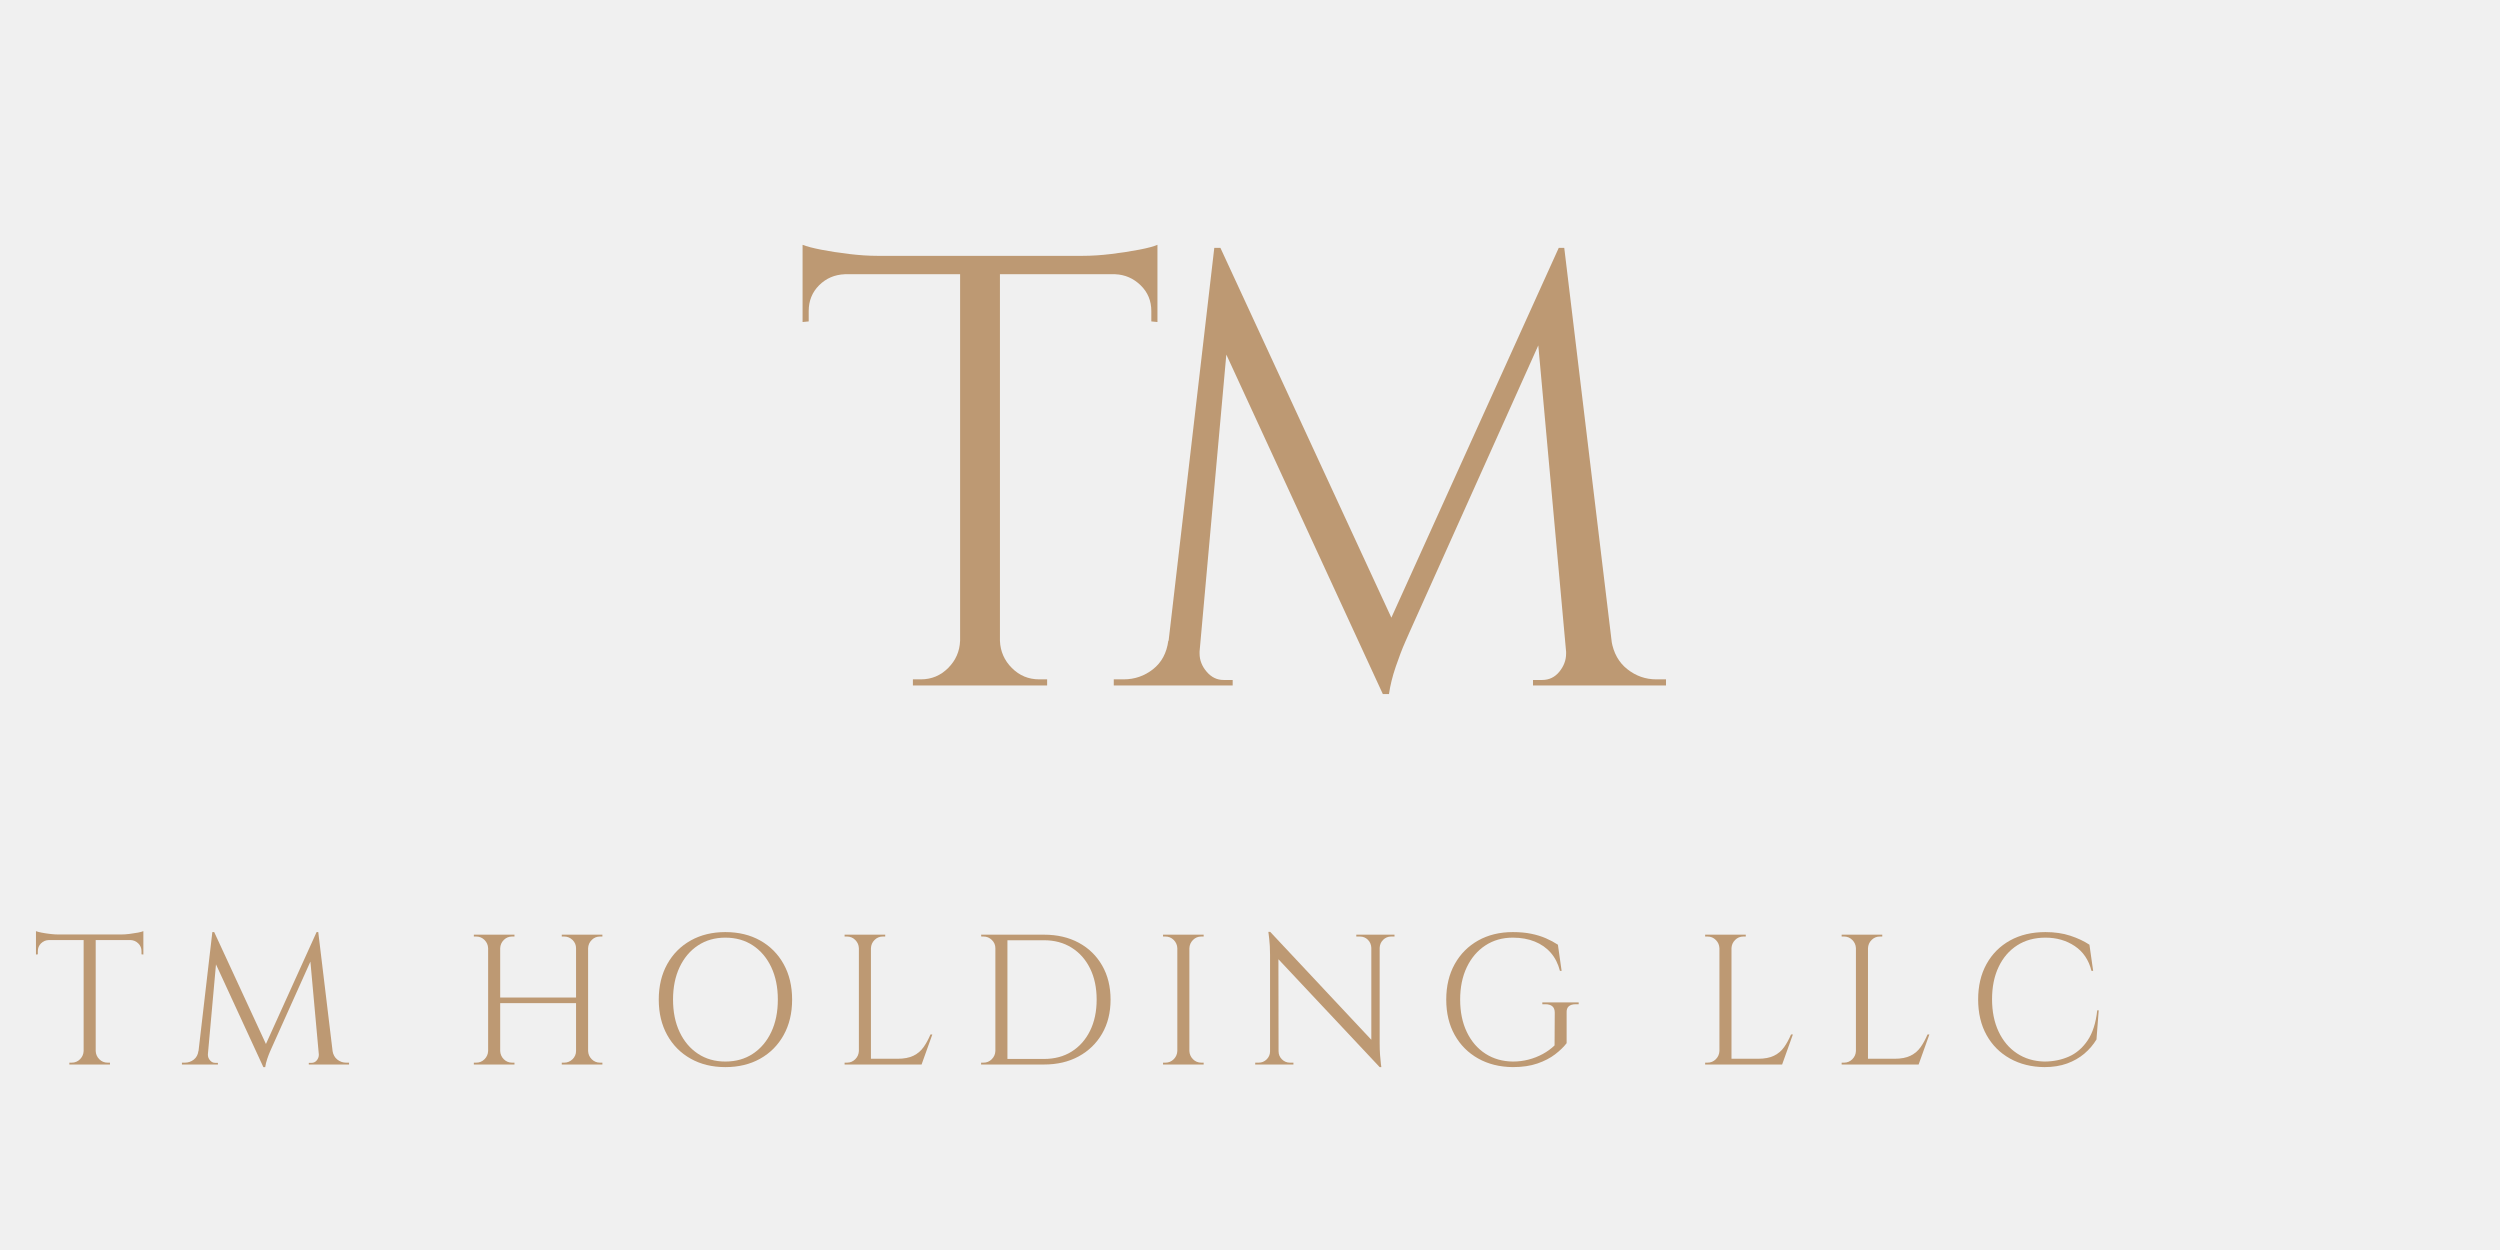
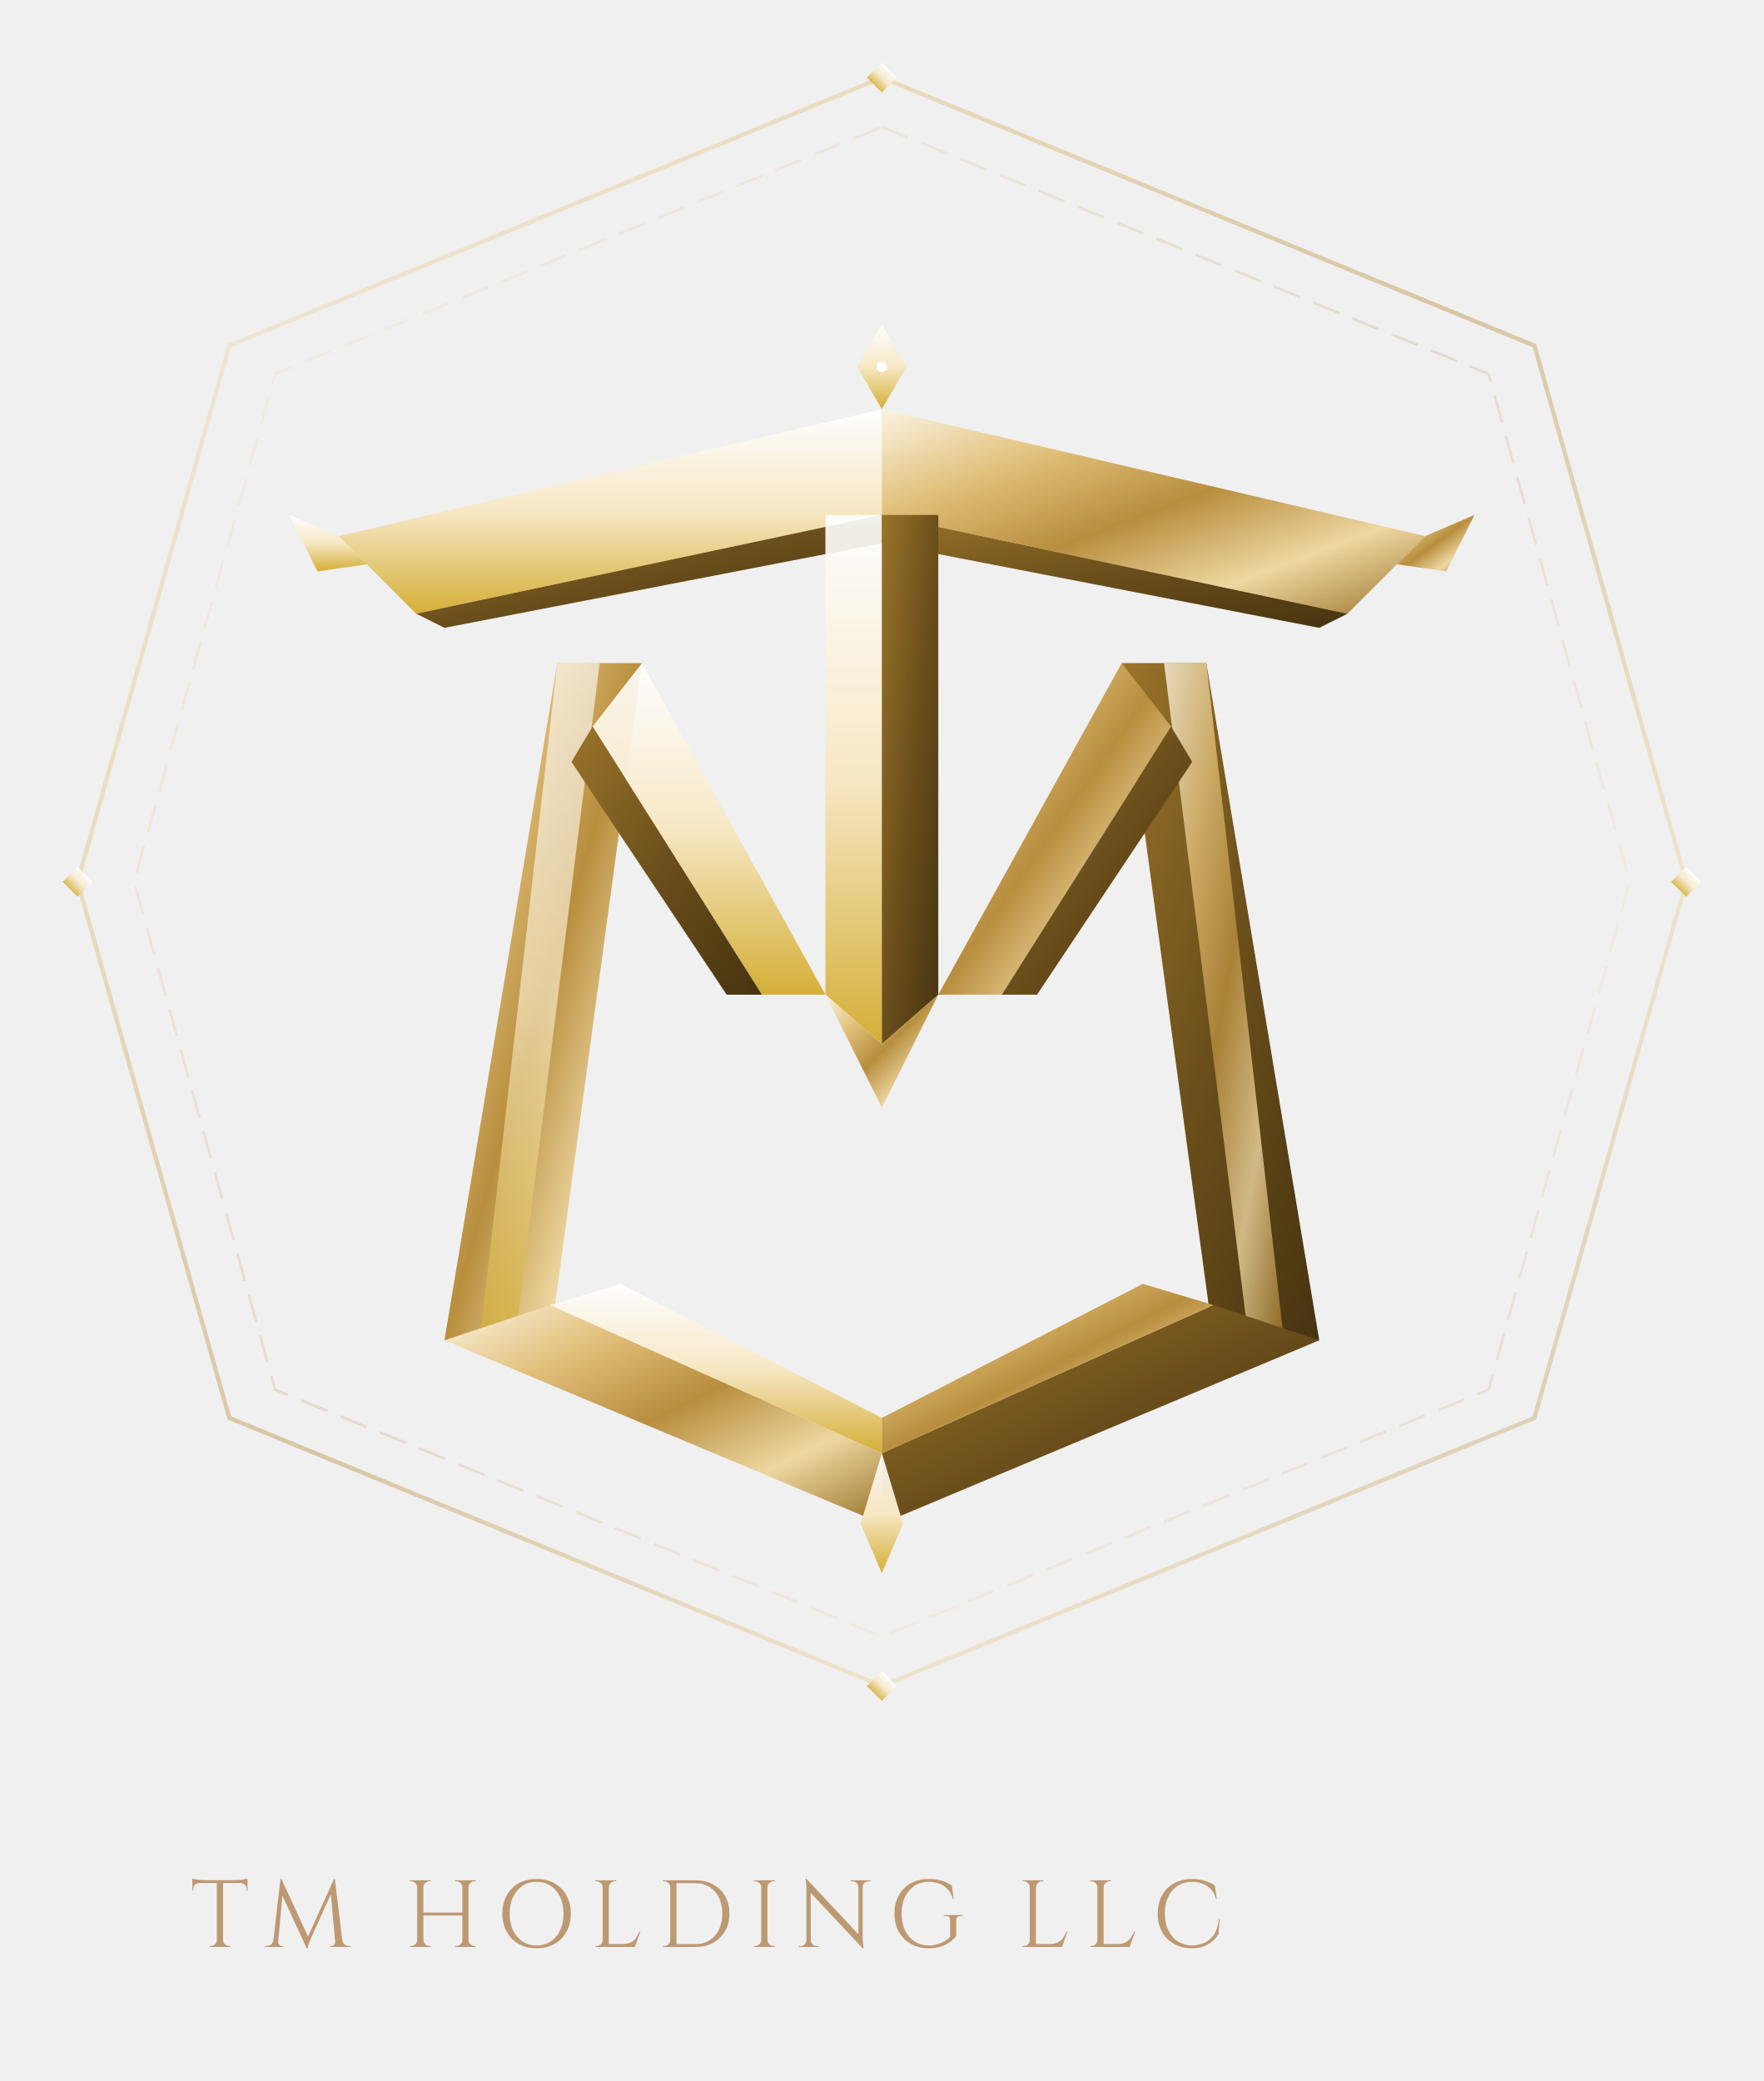
- <svg xmlns="http://www.w3.org/2000/svg" viewBox="0 0 310 155" fill="#BD9973" role="img" aria-label="TM Holding LLC">
-   <g transform="translate(94 0)">
-     <path d="M29.992 32.028V85.0H25.052V32.028ZM49.524 31.724V34.004H5.52V31.724ZM49.524 33.776V39.932L48.764 39.856V38.564Q48.764 36.664 47.434 35.372Q46.104 34.08 44.28 34.004V33.776ZM49.524 30.356V32.56L40.252 31.724Q41.924 31.724 43.786 31.496Q45.648 31.268 47.244 30.964Q48.84 30.66 49.524 30.356ZM25.28 79.452V85.0H19.2V84.24Q19.2 84.24 19.694 84.24Q20.188 84.24 20.188 84.24Q22.164 84.24 23.57 82.834Q24.976 81.428 25.052 79.452ZM29.764 79.452H29.992Q30.068 81.428 31.474 82.834Q32.88 84.24 34.856 84.24Q34.856 84.24 35.35 84.24Q35.844 84.24 35.844 84.24V85.0H29.764ZM10.764 33.776V34.004Q8.864 34.08 7.572 35.372Q6.28 36.664 6.28 38.564V39.856L5.52 39.932V33.776ZM5.52 30.356Q6.28 30.66 7.838 30.964Q9.396 31.268 11.296 31.496Q13.196 31.724 14.792 31.724L5.52 32.56Z" />
-     <path d="M99.284 30.736 99.892 35.828 80.816 78.312Q80.816 78.312 80.246 79.604Q79.676 80.896 79.068 82.682Q78.46 84.468 78.232 86.064H77.472L76.408 81.276ZM52.544 79.452V85.0H44.108V84.24Q44.184 84.24 44.754 84.24Q45.324 84.24 45.324 84.24Q47.376 84.24 48.972 82.986Q50.568 81.732 50.872 79.452ZM54.748 80.668Q54.748 80.744 54.748 80.82Q54.748 80.896 54.748 81.048Q54.748 82.264 55.622 83.29Q56.496 84.316 57.712 84.316H58.852V85.0H54.216V80.668ZM56.572 30.736H57.332L58.852 35.22L54.368 85.0H50.264ZM57.332 30.736 79.22 78.084 77.472 86.064 55.888 39.248ZM99.968 30.736 106.504 85.0H100.576L96.396 38.944L99.284 30.736ZM104.224 79.452H105.82Q106.2 81.732 107.796 82.986Q109.392 84.24 111.368 84.24Q111.368 84.24 111.976 84.24Q112.584 84.24 112.584 84.24V85.0H104.224ZM100.196 80.668H100.728V85.0H96.092V84.316H97.232Q98.524 84.316 99.36 83.29Q100.196 82.264 100.196 81.048Q100.196 80.896 100.196 80.82Q100.196 80.744 100.196 80.668Z" />
+ <svg xmlns="http://www.w3.org/2000/svg" viewBox="0 0 500 590" role="img" aria-label="TM Holding LLC original signature">
+   <g>
+     <defs>
+       <linearGradient id="goldPrimary" x1="0%" y1="0%" x2="100%" y2="100%">
+         <stop offset="0%" stop-color="#FBF4E2" />
+         <stop offset="25%" stop-color="#E2C17C" />
+         <stop offset="50%" stop-color="#B88E3E" />
+         <stop offset="75%" stop-color="#EED7A1" />
+         <stop offset="100%" stop-color="#9A742A" />
+       </linearGradient>
+       <linearGradient id="goldLight" x1="0%" y1="0%" x2="0%" y2="100%">
+         <stop offset="0%" stop-color="#FFFFFF" stop-opacity="0.9" />
+         <stop offset="50%" stop-color="#F7E7C4" />
+         <stop offset="100%" stop-color="#D4AF37" />
+       </linearGradient>
+       <linearGradient id="goldDark" x1="0%" y1="0%" x2="100%" y2="100%">
+         <stop offset="0%" stop-color="#9A742A" />
+         <stop offset="50%" stop-color="#6B4F1B" />
+         <stop offset="100%" stop-color="#463310" />
+       </linearGradient>
+       <linearGradient id="goldSheen" x1="0%" y1="50%" x2="100%" y2="50%">
+         <stop offset="0%" stop-color="#C5A059" stop-opacity="0.2" />
+         <stop offset="50%" stop-color="#FFF2D6" stop-opacity="0.9" />
+         <stop offset="100%" stop-color="#C5A059" stop-opacity="0.2" />
+       </linearGradient>
+       <filter id="subtleGlow" x="-20%" y="-20%" width="140%" height="140%">
+         <feGaussianBlur stdDeviation="8" result="blur" />
+         <feComposite in="SourceGraphic" in2="blur" operator="over" />
+       </filter>
+     </defs>
+     <g class="cartouche" opacity="0.85">
+       <polygon points="250,22 435,98 478,250 435,402 250,478 65,402 22,250 65,98" fill="none" stroke="url(#goldPrimary)" stroke-width="1.2" stroke-opacity="0.5" />
+       <polygon points="250,36 422,106 462,250 422,394 250,464 78,394 38,250 78,106" fill="none" stroke="url(#goldPrimary)" stroke-width="0.75" stroke-opacity="0.25" stroke-dasharray="8 4" />
+       <rect x="247" y="19" width="6" height="6" transform="rotate(45 250 22)" fill="url(#goldLight)" />
+       <rect x="247" y="475" width="6" height="6" transform="rotate(45 250 478)" fill="url(#goldLight)" />
+       <rect x="19" y="247" width="6" height="6" transform="rotate(45 22 250)" fill="url(#goldLight)" />
+       <rect x="475" y="247" width="6" height="6" transform="rotate(45 478 250)" fill="url(#goldLight)" />
+     </g>
+     <g id="monogram-core">
+       <path d="M 96,152 L 250,116 L 250,146 L 118,174 Z" fill="url(#goldLight)" />
+       <path d="M 118,174 L 250,146 L 250,154 L 126,178 Z" fill="url(#goldDark)" />
+       <path d="M 404,152 L 250,116 L 250,146 L 382,174 Z" fill="url(#goldPrimary)" />
+       <path d="M 382,174 L 250,146 L 250,154 L 374,178 Z" fill="url(#goldDark)" />
+       <path d="M 234,146 L 250,146 L 250,296 L 234,282 Z" fill="url(#goldLight)" />
+       <path d="M 250,146 L 266,146 L 266,282 L 250,296 Z" fill="url(#goldDark)" />
+       <polygon points="234,282 250,296 266,282 250,314" fill="url(#goldPrimary)" />
+       <path d="M 126,380 L 158,188 L 182,188 L 156,380 Z" fill="url(#goldPrimary)" />
+       <path d="M 158,188 L 170,188 L 146,380 L 136,380 Z" fill="url(#goldLight)" opacity="0.7" />
+       <path d="M 374,380 L 342,188 L 318,188 L 344,380 Z" fill="url(#goldDark)" />
+       <path d="M 342,188 L 330,188 L 354,380 L 364,380 Z" fill="url(#goldPrimary)" opacity="0.8" />
+       <path d="M 182,188 L 234,282 L 216,282 L 168,206 Z" fill="url(#goldLight)" />
+       <path d="M 168,206 L 216,282 L 206,282 L 162,216 Z" fill="url(#goldDark)" />
+       <path d="M 318,188 L 266,282 L 284,282 L 332,206 Z" fill="url(#goldPrimary)" />
+       <path d="M 332,206 L 284,282 L 294,282 L 338,216 Z" fill="url(#goldDark)" />
+       <path d="M 126,380 L 250,432 L 250,412 L 156,370 Z" fill="url(#goldPrimary)" />
+       <path d="M 156,370 L 250,412 L 250,402 L 176,364 Z" fill="url(#goldLight)" />
+       <path d="M 374,380 L 250,432 L 250,412 L 344,370 Z" fill="url(#goldDark)" />
+       <path d="M 344,370 L 250,412 L 250,402 L 324,364 Z" fill="url(#goldPrimary)" />
+       <polygon points="250,412 256,432 250,446 244,432" fill="url(#goldLight)" />
+       <polygon points="96,152 82,146 90,162 104,160" fill="url(#goldLight)" />
+       <polygon points="404,152 418,146 410,162 396,160" fill="url(#goldPrimary)" />
+       <polygon points="250,92 257,104 250,116 243,104" fill="url(#goldLight)" />
+       <circle cx="250" cy="104" r="1.5" fill="#FFFFFF" />
+     </g>
  </g>
-   <path d="M11.866 115.969V132.0H10.371V115.969ZM17.777 115.877V116.567H4.46V115.877ZM17.777 116.498V118.361L17.547 118.338V117.947Q17.547 117.372 17.145 116.981Q16.742 116.59 16.19 116.567V116.498ZM17.777 115.463V116.13L14.971 115.877Q15.477 115.877 16.041 115.808Q16.604 115.739 17.087 115.647Q17.57 115.555 17.777 115.463ZM10.44 130.321V132.0H8.6V131.77Q8.6 131.77 8.75 131.77Q8.899 131.77 8.899 131.77Q9.497 131.77 9.922 131.345Q10.348 130.919 10.371 130.321ZM11.797 130.321H11.866Q11.889 130.919 12.314 131.345Q12.74 131.77 13.338 131.77Q13.338 131.77 13.488 131.77Q13.637 131.77 13.637 131.77V132.0H11.797ZM6.047 116.498V116.567Q5.472 116.59 5.081 116.981Q4.69 117.372 4.69 117.947V118.338L4.46 118.361V116.498ZM4.46 115.463Q4.69 115.555 5.162 115.647Q5.633 115.739 6.208 115.808Q6.783 115.877 7.266 115.877L4.46 116.13Z" />
-   <path d="M39.257 115.578 39.441 117.119 33.668 129.976Q33.668 129.976 33.495 130.367Q33.323 130.758 33.139 131.298Q32.955 131.839 32.886 132.322H32.656L32.334 130.873ZM25.112 130.321V132.0H22.559V131.77Q22.582 131.77 22.755 131.77Q22.927 131.77 22.927 131.77Q23.548 131.77 24.031 131.391Q24.514 131.011 24.606 130.321ZM25.779 130.689Q25.779 130.712 25.779 130.735Q25.779 130.758 25.779 130.804Q25.779 131.172 26.044 131.483Q26.308 131.793 26.676 131.793H27.021V132.0H25.618V130.689ZM26.331 115.578H26.561L27.021 116.935L25.664 132.0H24.422ZM26.561 115.578 33.185 129.907 32.656 132.322 26.124 118.154ZM39.464 115.578 41.442 132.0H39.648L38.383 118.062L39.257 115.578ZM40.752 130.321H41.235Q41.35 131.011 41.833 131.391Q42.316 131.77 42.914 131.77Q42.914 131.77 43.098 131.77Q43.282 131.77 43.282 131.77V132.0H40.752ZM39.533 130.689H39.694V132.0H38.291V131.793H38.636Q39.027 131.793 39.28 131.483Q39.533 131.172 39.533 130.804Q39.533 130.758 39.533 130.735Q39.533 130.712 39.533 130.689Z" />
-   <path d="" />
-   <path d="M72.925 115.9V132.0H71.43V115.9ZM62.023 115.9V132.0H60.528V115.9ZM71.637 123.697V124.387H61.793V123.697ZM60.597 130.321V132.0H58.757V131.77Q58.757 131.77 58.906 131.77Q59.056 131.77 59.056 131.77Q59.654 131.77 60.079 131.345Q60.505 130.919 60.528 130.321ZM60.597 117.579H60.528Q60.505 116.981 60.079 116.555Q59.654 116.13 59.056 116.13Q59.056 116.13 58.906 116.13Q58.757 116.13 58.757 116.13V115.9H60.597ZM61.954 130.321H62.023Q62.046 130.919 62.471 131.345Q62.897 131.77 63.495 131.77Q63.495 131.77 63.633 131.77Q63.771 131.77 63.794 131.77V132.0H61.954ZM61.954 117.579V115.9H63.794V116.13Q63.771 116.13 63.633 116.13Q63.495 116.13 63.495 116.13Q62.897 116.13 62.471 116.555Q62.046 116.981 62.023 117.579ZM71.499 130.321V132.0H69.659V131.77Q69.682 131.77 69.82 131.77Q69.958 131.77 69.958 131.77Q70.556 131.77 70.993 131.345Q71.43 130.919 71.43 130.321ZM71.499 117.579H71.43Q71.43 116.981 70.993 116.555Q70.556 116.13 69.958 116.13Q69.958 116.13 69.82 116.13Q69.682 116.13 69.659 116.13V115.9H71.499ZM72.856 130.321H72.925Q72.948 130.919 73.373 131.345Q73.799 131.77 74.397 131.77Q74.397 131.77 74.546 131.77Q74.696 131.77 74.696 131.77V132.0H72.856ZM72.856 117.579V115.9H74.696V116.13Q74.696 116.13 74.546 116.13Q74.397 116.13 74.397 116.13Q73.799 116.13 73.373 116.555Q72.948 116.981 72.925 117.579Z" />
-   <path d="M89.943 115.578Q92.404 115.578 94.267 116.624Q96.13 117.671 97.176 119.557Q98.223 121.443 98.223 123.95Q98.223 126.457 97.176 128.343Q96.13 130.229 94.267 131.276Q92.404 132.322 89.943 132.322Q87.505 132.322 85.642 131.276Q83.779 130.229 82.732 128.343Q81.686 126.457 81.686 123.95Q81.686 121.443 82.732 119.557Q83.779 117.671 85.642 116.624Q87.505 115.578 89.943 115.578ZM89.943 131.632Q91.898 131.632 93.358 130.666Q94.819 129.7 95.635 127.975Q96.452 126.25 96.452 123.95Q96.452 121.65 95.635 119.925Q94.819 118.2 93.358 117.234Q91.898 116.268 89.943 116.268Q88.011 116.268 86.55 117.234Q85.09 118.2 84.273 119.925Q83.457 121.65 83.457 123.95Q83.457 126.25 84.273 127.975Q85.09 129.7 86.55 130.666Q88.011 131.632 89.943 131.632Z" />
-   <path d="M107.996 115.9V132.0H106.501V115.9ZM114.206 131.287V132.0H107.927V131.287ZM115.609 128.274 114.275 132.0H110.457L111.285 131.287Q112.504 131.287 113.274 130.907Q114.045 130.528 114.528 129.838Q115.011 129.148 115.379 128.274ZM106.57 130.321V132.0H104.73V131.77Q104.73 131.77 104.879 131.77Q105.029 131.77 105.029 131.77Q105.627 131.77 106.052 131.345Q106.478 130.919 106.501 130.321ZM106.57 117.579H106.501Q106.478 116.981 106.052 116.555Q105.627 116.13 105.029 116.13Q105.029 116.13 104.879 116.13Q104.73 116.13 104.73 116.13V115.9H106.57ZM107.927 117.579V115.9H109.767V116.13Q109.744 116.13 109.606 116.13Q109.468 116.13 109.468 116.13Q108.87 116.13 108.444 116.555Q108.019 116.981 107.996 117.579Z" />
-   <path d="M129.453 115.9Q131.914 115.9 133.765 116.9Q135.617 117.901 136.663 119.718Q137.71 121.535 137.71 123.95Q137.71 126.365 136.663 128.171Q135.617 129.976 133.765 130.988Q131.914 132.0 129.453 132.0H124.531L124.508 131.31Q124.508 131.31 125.002 131.31Q125.497 131.31 126.244 131.31Q126.992 131.31 127.728 131.31Q128.464 131.31 128.959 131.31Q129.453 131.31 129.453 131.31Q131.431 131.31 132.892 130.39Q134.352 129.47 135.168 127.814Q135.985 126.158 135.985 123.95Q135.985 121.742 135.168 120.086Q134.352 118.43 132.88 117.51Q131.408 116.59 129.453 116.59Q129.453 116.59 128.935 116.59Q128.418 116.59 127.648 116.59Q126.877 116.59 126.106 116.59Q125.336 116.59 124.807 116.59Q124.278 116.59 124.278 116.59V115.9ZM124.922 115.9V132.0H123.427V115.9ZM123.496 130.321V132.0H121.656V131.77Q121.656 131.77 121.805 131.77Q121.955 131.77 121.955 131.77Q122.553 131.77 122.978 131.345Q123.404 130.919 123.427 130.321ZM123.496 117.579H123.427Q123.427 116.981 122.99 116.555Q122.553 116.13 121.955 116.13Q121.955 116.13 121.817 116.13Q121.679 116.13 121.679 116.13L121.656 115.9H123.496Z" />
-   <path d="M147.483 115.9V132.0H145.988V115.9ZM146.057 130.321V132.0H144.217V131.77Q144.217 131.77 144.366 131.77Q144.516 131.77 144.516 131.77Q145.114 131.77 145.539 131.345Q145.965 130.919 145.988 130.321ZM146.057 117.579H145.988Q145.965 116.981 145.539 116.555Q145.114 116.13 144.516 116.13Q144.516 116.13 144.366 116.13Q144.217 116.13 144.217 116.13V115.9H146.057ZM147.414 130.321H147.483Q147.506 130.919 147.931 131.345Q148.357 131.77 148.955 131.77Q148.955 131.77 149.093 131.77Q149.231 131.77 149.254 131.77V132.0H147.414ZM147.414 117.579V115.9H149.254V116.13Q149.231 116.13 149.093 116.13Q148.955 116.13 148.955 116.13Q148.357 116.13 147.931 116.555Q147.506 116.981 147.483 117.579Z" />
-   <path d="M157.509 115.555 170.872 129.815 171.079 132.322 157.716 118.085ZM157.555 130.367V132.0H155.646V131.77Q155.646 131.77 155.853 131.77Q156.06 131.77 156.083 131.77Q156.658 131.77 157.072 131.356Q157.486 130.942 157.486 130.367ZM158.544 130.367Q158.544 130.942 158.958 131.356Q159.372 131.77 159.947 131.77Q159.97 131.77 160.177 131.77Q160.384 131.77 160.384 131.77V132.0H158.475V130.367ZM157.509 115.555 158.521 116.843 158.544 132.0H157.486V118.43Q157.486 117.257 157.382 116.406Q157.279 115.555 157.279 115.555ZM171.079 115.9V129.378Q171.079 130.114 171.125 130.793Q171.171 131.471 171.228 131.897Q171.286 132.322 171.286 132.322H171.079L170.044 131.103V115.9ZM172.919 115.9V116.13Q172.919 116.13 172.712 116.13Q172.505 116.13 172.505 116.13Q171.93 116.13 171.516 116.532Q171.102 116.935 171.079 117.533H171.01V115.9ZM168.181 115.9H170.09V117.533H170.044Q170.021 116.935 169.618 116.532Q169.216 116.13 168.618 116.13Q168.618 116.13 168.411 116.13Q168.204 116.13 168.181 116.13Z" />
-   <path d="M194.261 125.56V129.355Q193.732 130.045 192.835 130.735Q191.938 131.425 190.638 131.874Q189.339 132.322 187.591 132.322Q185.153 132.299 183.29 131.252Q181.427 130.206 180.38 128.332Q179.334 126.457 179.334 123.95Q179.334 121.443 180.38 119.557Q181.427 117.671 183.29 116.624Q185.153 115.578 187.591 115.578Q188.856 115.578 189.868 115.785Q190.88 115.992 191.696 116.349Q192.513 116.705 193.18 117.142L193.64 120.385H193.433Q193.088 119.051 192.294 118.142Q191.501 117.234 190.305 116.751Q189.109 116.268 187.591 116.268Q185.659 116.268 184.187 117.234Q182.715 118.2 181.887 119.925Q181.059 121.65 181.059 123.95Q181.059 126.25 181.887 127.975Q182.715 129.7 184.187 130.654Q185.659 131.609 187.591 131.632Q188.603 131.632 189.534 131.391Q190.466 131.149 191.294 130.701Q192.122 130.252 192.766 129.631L192.789 125.56Q192.789 124.525 191.616 124.525H191.248V124.295H195.756V124.525H195.411Q194.215 124.525 194.261 125.56Z" />
-   <path d="" />
-   <path d="M214.704 115.9V132.0H213.209V115.9ZM220.914 131.287V132.0H214.635V131.287ZM222.317 128.274 220.983 132.0H217.165L217.993 131.287Q219.212 131.287 219.982 130.907Q220.753 130.528 221.236 129.838Q221.719 129.148 222.087 128.274ZM213.278 130.321V132.0H211.438V131.77Q211.438 131.77 211.587 131.77Q211.737 131.77 211.737 131.77Q212.335 131.77 212.76 131.345Q213.186 130.919 213.209 130.321ZM213.278 117.579H213.209Q213.186 116.981 212.76 116.555Q212.335 116.13 211.737 116.13Q211.737 116.13 211.587 116.13Q211.438 116.13 211.438 116.13V115.9H213.278ZM214.635 117.579V115.9H216.475V116.13Q216.452 116.13 216.314 116.13Q216.176 116.13 216.176 116.13Q215.578 116.13 215.153 116.555Q214.727 116.981 214.704 117.579Z" />
-   <path d="M231.63 115.9V132.0H230.135V115.9ZM237.84 131.287V132.0H231.561V131.287ZM239.243 128.274 237.909 132.0H234.091L234.919 131.287Q236.138 131.287 236.908 130.907Q237.679 130.528 238.162 129.838Q238.645 129.148 239.013 128.274ZM230.204 130.321V132.0H228.364V131.77Q228.364 131.77 228.513 131.77Q228.663 131.77 228.663 131.77Q229.261 131.77 229.686 131.345Q230.112 130.919 230.135 130.321ZM230.204 117.579H230.135Q230.112 116.981 229.686 116.555Q229.261 116.13 228.663 116.13Q228.663 116.13 228.513 116.13Q228.364 116.13 228.364 116.13V115.9H230.204ZM231.561 117.579V115.9H233.401V116.13Q233.378 116.13 233.24 116.13Q233.102 116.13 233.102 116.13Q232.504 116.13 232.078 116.555Q231.653 116.981 231.63 117.579Z" />
-   <path d="M260.24 125.284 259.964 128.895Q259.366 129.884 258.457 130.654Q257.549 131.425 256.318 131.874Q255.088 132.322 253.501 132.322Q251.109 132.299 249.246 131.264Q247.383 130.229 246.336 128.355Q245.29 126.48 245.29 123.927Q245.29 121.42 246.325 119.546Q247.36 117.671 249.234 116.624Q251.109 115.578 253.639 115.578Q255.341 115.578 256.709 116.026Q258.078 116.475 259.09 117.142L259.55 120.385H259.343Q258.837 118.361 257.273 117.315Q255.709 116.268 253.639 116.268Q251.615 116.268 250.131 117.222Q248.648 118.177 247.831 119.891Q247.015 121.604 247.015 123.904Q247.015 126.204 247.831 127.929Q248.648 129.654 250.108 130.62Q251.569 131.586 253.501 131.632Q255.134 131.632 256.525 131.023Q257.917 130.413 258.86 129.022Q259.803 127.63 260.056 125.284Z" />
+   <g fill="#BD9973">
+     <path d="M63.234 533.181V552.0H61.479V533.181ZM70.173 533.073V533.883H54.54V533.073ZM70.173 533.802V535.989L69.903 535.962V535.503Q69.903 534.828 69.43 534.369Q68.958 533.91 68.31 533.883V533.802ZM70.173 532.587V533.37L66.879 533.073Q67.473 533.073 68.135 532.992Q68.796 532.911 69.363 532.803Q69.93 532.695 70.173 532.587ZM61.56 550.029V552.0H59.4V551.73Q59.4 551.73 59.575 551.73Q59.751 551.73 59.751 551.73Q60.453 551.73 60.953 551.231Q61.452 550.731 61.479 550.029ZM63.153 550.029H63.234Q63.261 550.731 63.761 551.231Q64.26 551.73 64.962 551.73Q64.962 551.73 65.138 551.73Q65.313 551.73 65.313 551.73V552.0H63.153ZM56.403 533.802V533.883Q55.728 533.91 55.269 534.369Q54.81 534.828 54.81 535.503V535.962L54.54 535.989V533.802ZM54.54 532.587Q54.81 532.695 55.364 532.803Q55.917 532.911 56.592 532.992Q57.267 533.073 57.834 533.073L54.54 533.37Z" />
+     <path d="M94.693 532.722 94.909 534.531 88.132 549.624Q88.132 549.624 87.93 550.083Q87.727 550.542 87.511 551.177Q87.295 551.811 87.214 552.378H86.944L86.566 550.677ZM78.088 550.029V552.0H75.091V551.73Q75.118 551.73 75.321 551.73Q75.523 551.73 75.523 551.73Q76.252 551.73 76.819 551.284Q77.386 550.839 77.494 550.029ZM78.871 550.461Q78.871 550.488 78.871 550.515Q78.871 550.542 78.871 550.596Q78.871 551.028 79.181 551.392Q79.492 551.757 79.924 551.757H80.329V552.0H78.682V550.461ZM79.519 532.722H79.789L80.329 534.315L78.736 552.0H77.278ZM79.789 532.722 87.565 549.543 86.944 552.378 79.276 535.746ZM94.936 532.722 97.258 552.0H95.152L93.667 535.638L94.693 532.722ZM96.448 550.029H97.015Q97.15 550.839 97.717 551.284Q98.284 551.73 98.986 551.73Q98.986 551.73 99.202 551.73Q99.418 551.73 99.418 551.73V552.0H96.448ZM95.017 550.461H95.206V552.0H93.559V551.757H93.964Q94.423 551.757 94.72 551.392Q95.017 551.028 95.017 550.596Q95.017 550.542 95.017 550.515Q95.017 550.488 95.017 550.461Z" />
+     <path d="" />
+     <path d="M132.825 533.1V552.0H131.07V533.1ZM120.027 533.1V552.0H118.272V533.1ZM131.313 542.253V543.063H119.757V542.253ZM118.353 550.029V552.0H116.193V551.73Q116.193 551.73 116.369 551.73Q116.544 551.73 116.544 551.73Q117.246 551.73 117.746 551.231Q118.245 550.731 118.272 550.029ZM118.353 535.071H118.272Q118.245 534.369 117.746 533.87Q117.246 533.37 116.544 533.37Q116.544 533.37 116.369 533.37Q116.193 533.37 116.193 533.37V533.1H118.353ZM119.946 550.029H120.027Q120.054 550.731 120.554 551.231Q121.053 551.73 121.755 551.73Q121.755 551.73 121.917 551.73Q122.079 551.73 122.106 551.73V552.0H119.946ZM119.946 535.071V533.1H122.106V533.37Q122.079 533.37 121.917 533.37Q121.755 533.37 121.755 533.37Q121.053 533.37 120.554 533.87Q120.054 534.369 120.027 535.071ZM131.151 550.029V552.0H128.991V551.73Q129.018 551.73 129.18 551.73Q129.342 551.73 129.342 551.73Q130.044 551.73 130.557 551.231Q131.07 550.731 131.07 550.029ZM131.151 535.071H131.07Q131.07 534.369 130.557 533.87Q130.044 533.37 129.342 533.37Q129.342 533.37 129.18 533.37Q129.018 533.37 128.991 533.37V533.1H131.151ZM132.744 550.029H132.825Q132.852 550.731 133.351 551.231Q133.851 551.73 134.553 551.73Q134.553 551.73 134.728 551.73Q134.904 551.73 134.904 551.73V552.0H132.744ZM132.744 535.071V533.1H134.904V533.37Q134.904 533.37 134.728 533.37Q134.553 533.37 134.553 533.37Q133.851 533.37 133.351 533.87Q132.852 534.369 132.825 535.071Z" />
+     <path d="M152.107 532.722Q154.996 532.722 157.183 533.95Q159.37 535.179 160.599 537.393Q161.827 539.607 161.827 542.55Q161.827 545.493 160.599 547.707Q159.37 549.921 157.183 551.149Q154.996 552.378 152.107 552.378Q149.245 552.378 147.058 551.149Q144.871 549.921 143.642 547.707Q142.414 545.493 142.414 542.55Q142.414 539.607 143.642 537.393Q144.871 535.179 147.058 533.95Q149.245 532.722 152.107 532.722ZM152.107 551.568Q154.402 551.568 156.116 550.434Q157.831 549.3 158.789 547.275Q159.748 545.25 159.748 542.55Q159.748 539.85 158.789 537.825Q157.831 535.8 156.116 534.666Q154.402 533.532 152.107 533.532Q149.839 533.532 148.125 534.666Q146.41 535.8 145.452 537.825Q144.493 539.85 144.493 542.55Q144.493 545.25 145.452 547.275Q146.41 549.3 148.125 550.434Q149.839 551.568 152.107 551.568Z" />
+     <path d="M172.604 533.1V552.0H170.849V533.1ZM179.894 551.163V552.0H172.523V551.163ZM181.541 547.626 179.975 552.0H175.493L176.465 551.163Q177.896 551.163 178.8 550.717Q179.705 550.272 180.272 549.462Q180.839 548.652 181.271 547.626ZM170.93 550.029V552.0H168.77V551.73Q168.77 551.73 168.946 551.73Q169.121 551.73 169.121 551.73Q169.823 551.73 170.322 551.231Q170.822 550.731 170.849 550.029ZM170.93 535.071H170.849Q170.822 534.369 170.322 533.87Q169.823 533.37 169.121 533.37Q169.121 533.37 168.946 533.37Q168.77 533.37 168.77 533.37V533.1H170.93ZM172.523 535.071V533.1H174.683V533.37Q174.656 533.37 174.494 533.37Q174.332 533.37 174.332 533.37Q173.63 533.37 173.13 533.87Q172.631 534.369 172.604 535.071Z" />
+     <path d="M197.097 533.1Q199.986 533.1 202.16 534.274Q204.333 535.449 205.562 537.582Q206.79 539.715 206.79 542.55Q206.79 545.385 205.562 547.505Q204.333 549.624 202.16 550.812Q199.986 552.0 197.097 552.0H191.319L191.292 551.19Q191.292 551.19 191.873 551.19Q192.453 551.19 193.331 551.19Q194.208 551.19 195.072 551.19Q195.936 551.19 196.517 551.19Q197.097 551.19 197.097 551.19Q199.419 551.19 201.134 550.11Q202.848 549.03 203.807 547.086Q204.765 545.142 204.765 542.55Q204.765 539.958 203.807 538.014Q202.848 536.07 201.12 534.99Q199.392 533.91 197.097 533.91Q197.097 533.91 196.49 533.91Q195.882 533.91 194.978 533.91Q194.073 533.91 193.168 533.91Q192.264 533.91 191.643 533.91Q191.022 533.91 191.022 533.91V533.1ZM191.778 533.1V552.0H190.023V533.1ZM190.104 550.029V552.0H187.944V551.73Q187.944 551.73 188.12 551.73Q188.295 551.73 188.295 551.73Q188.997 551.73 189.497 551.231Q189.996 550.731 190.023 550.029ZM190.104 535.071H190.023Q190.023 534.369 189.51 533.87Q188.997 533.37 188.295 533.37Q188.295 533.37 188.133 533.37Q187.971 533.37 187.971 533.37L187.944 533.1H190.104Z" />
+     <path d="M217.567 533.1V552.0H215.812V533.1ZM215.893 550.029V552.0H213.733V551.73Q213.733 551.73 213.909 551.73Q214.084 551.73 214.084 551.73Q214.786 551.73 215.286 551.231Q215.785 550.731 215.812 550.029ZM215.893 535.071H215.812Q215.785 534.369 215.286 533.87Q214.786 533.37 214.084 533.37Q214.084 533.37 213.909 533.37Q213.733 533.37 213.733 533.37V533.1H215.893ZM217.486 550.029H217.567Q217.594 550.731 218.094 551.231Q218.593 551.73 219.295 551.73Q219.295 551.73 219.457 551.73Q219.619 551.73 219.646 551.73V552.0H217.486ZM217.486 535.071V533.1H219.646V533.37Q219.619 533.37 219.457 533.37Q219.295 533.37 219.295 533.37Q218.593 533.37 218.094 533.87Q217.594 534.369 217.567 535.071Z" />
+     <path d="M228.641 532.695 244.328 549.435 244.571 552.378 228.884 535.665ZM228.695 550.083V552.0H226.454V551.73Q226.454 551.73 226.697 551.73Q226.94 551.73 226.967 551.73Q227.642 551.73 228.128 551.244Q228.614 550.758 228.614 550.083ZM229.856 550.083Q229.856 550.758 230.342 551.244Q230.828 551.73 231.503 551.73Q231.53 551.73 231.773 551.73Q232.016 551.73 232.016 551.73V552.0H229.775V550.083ZM228.641 532.695 229.829 534.207 229.856 552.0H228.614V536.07Q228.614 534.693 228.493 533.694Q228.371 532.695 228.371 532.695ZM244.571 533.1V548.922Q244.571 549.786 244.625 550.582Q244.679 551.379 244.746 551.879Q244.814 552.378 244.814 552.378H244.571L243.356 550.947V533.1ZM246.731 533.1V533.37Q246.731 533.37 246.488 533.37Q246.245 533.37 246.245 533.37Q245.57 533.37 245.084 533.842Q244.598 534.315 244.571 535.017H244.49V533.1ZM241.169 533.1H243.41V535.017H243.356Q243.329 534.315 242.857 533.842Q242.384 533.37 241.682 533.37Q241.682 533.37 241.439 533.37Q241.196 533.37 241.169 533.37Z" />
+     <path d="M271.089 544.44V548.895Q270.468 549.705 269.415 550.515Q268.362 551.325 266.837 551.851Q265.311 552.378 263.259 552.378Q260.397 552.351 258.21 551.122Q256.023 549.894 254.795 547.694Q253.566 545.493 253.566 542.55Q253.566 539.607 254.795 537.393Q256.023 535.179 258.21 533.95Q260.397 532.722 263.259 532.722Q264.744 532.722 265.932 532.965Q267.12 533.208 268.078 533.626Q269.037 534.045 269.82 534.558L270.36 538.365H270.117Q269.712 536.799 268.78 535.733Q267.849 534.666 266.445 534.099Q265.041 533.532 263.259 533.532Q260.991 533.532 259.263 534.666Q257.535 535.8 256.563 537.825Q255.591 539.85 255.591 542.55Q255.591 545.25 256.563 547.275Q257.535 549.3 259.263 550.42Q260.991 551.541 263.259 551.568Q264.447 551.568 265.541 551.284Q266.634 551.001 267.606 550.475Q268.578 549.948 269.334 549.219L269.361 544.44Q269.361 543.225 267.984 543.225H267.552V542.955H272.844V543.225H272.439Q271.035 543.225 271.089 544.44Z" />
+     <path d="" />
+     <path d="M293.696 533.1V552.0H291.941V533.1ZM300.986 551.163V552.0H293.615V551.163ZM302.633 547.626 301.067 552.0H296.585L297.557 551.163Q298.988 551.163 299.893 550.717Q300.797 550.272 301.364 549.462Q301.931 548.652 302.363 547.626ZM292.022 550.029V552.0H289.862V551.73Q289.862 551.73 290.038 551.73Q290.213 551.73 290.213 551.73Q290.915 551.73 291.415 551.231Q291.914 550.731 291.941 550.029ZM292.022 535.071H291.941Q291.914 534.369 291.415 533.87Q290.915 533.37 290.213 533.37Q290.213 533.37 290.038 533.37Q289.862 533.37 289.862 533.37V533.1H292.022ZM293.615 535.071V533.1H295.775V533.37Q295.748 533.37 295.586 533.37Q295.424 533.37 295.424 533.37Q294.722 533.37 294.223 533.87Q293.723 534.369 293.696 535.071Z" />
+     <path d="M312.87 533.1V552.0H311.115V533.1ZM320.16 551.163V552.0H312.789V551.163ZM321.807 547.626 320.241 552.0H315.759L316.731 551.163Q318.162 551.163 319.067 550.717Q319.971 550.272 320.538 549.462Q321.105 548.652 321.537 547.626ZM311.196 550.029V552.0H309.036V551.73Q309.036 551.73 309.212 551.73Q309.387 551.73 309.387 551.73Q310.089 551.73 310.589 551.231Q311.088 550.731 311.115 550.029ZM311.196 535.071H311.115Q311.088 534.369 310.589 533.87Q310.089 533.37 309.387 533.37Q309.387 533.37 309.212 533.37Q309.036 533.37 309.036 533.37V533.1H311.196ZM312.789 535.071V533.1H314.949V533.37Q314.922 533.37 314.76 533.37Q314.598 533.37 314.598 533.37Q313.896 533.37 313.397 533.87Q312.897 534.369 312.87 535.071Z" />
+     <path d="M345.76 544.116 345.436 548.355Q344.734 549.516 343.668 550.42Q342.601 551.325 341.156 551.851Q339.712 552.378 337.849 552.378Q335.041 552.351 332.854 551.136Q330.667 549.921 329.438 547.721Q328.21 545.52 328.21 542.523Q328.21 539.58 329.425 537.38Q330.64 535.179 332.841 533.95Q335.041 532.722 338.011 532.722Q340.009 532.722 341.615 533.248Q343.222 533.775 344.41 534.558L344.95 538.365H344.707Q344.113 535.989 342.277 534.761Q340.441 533.532 338.011 533.532Q335.635 533.532 333.894 534.653Q332.152 535.773 331.193 537.784Q330.235 539.796 330.235 542.496Q330.235 545.196 331.193 547.221Q332.152 549.246 333.866 550.38Q335.581 551.514 337.849 551.568Q339.766 551.568 341.399 550.852Q343.033 550.137 344.14 548.504Q345.247 546.87 345.544 544.116Z" />
+   </g>
</svg>
